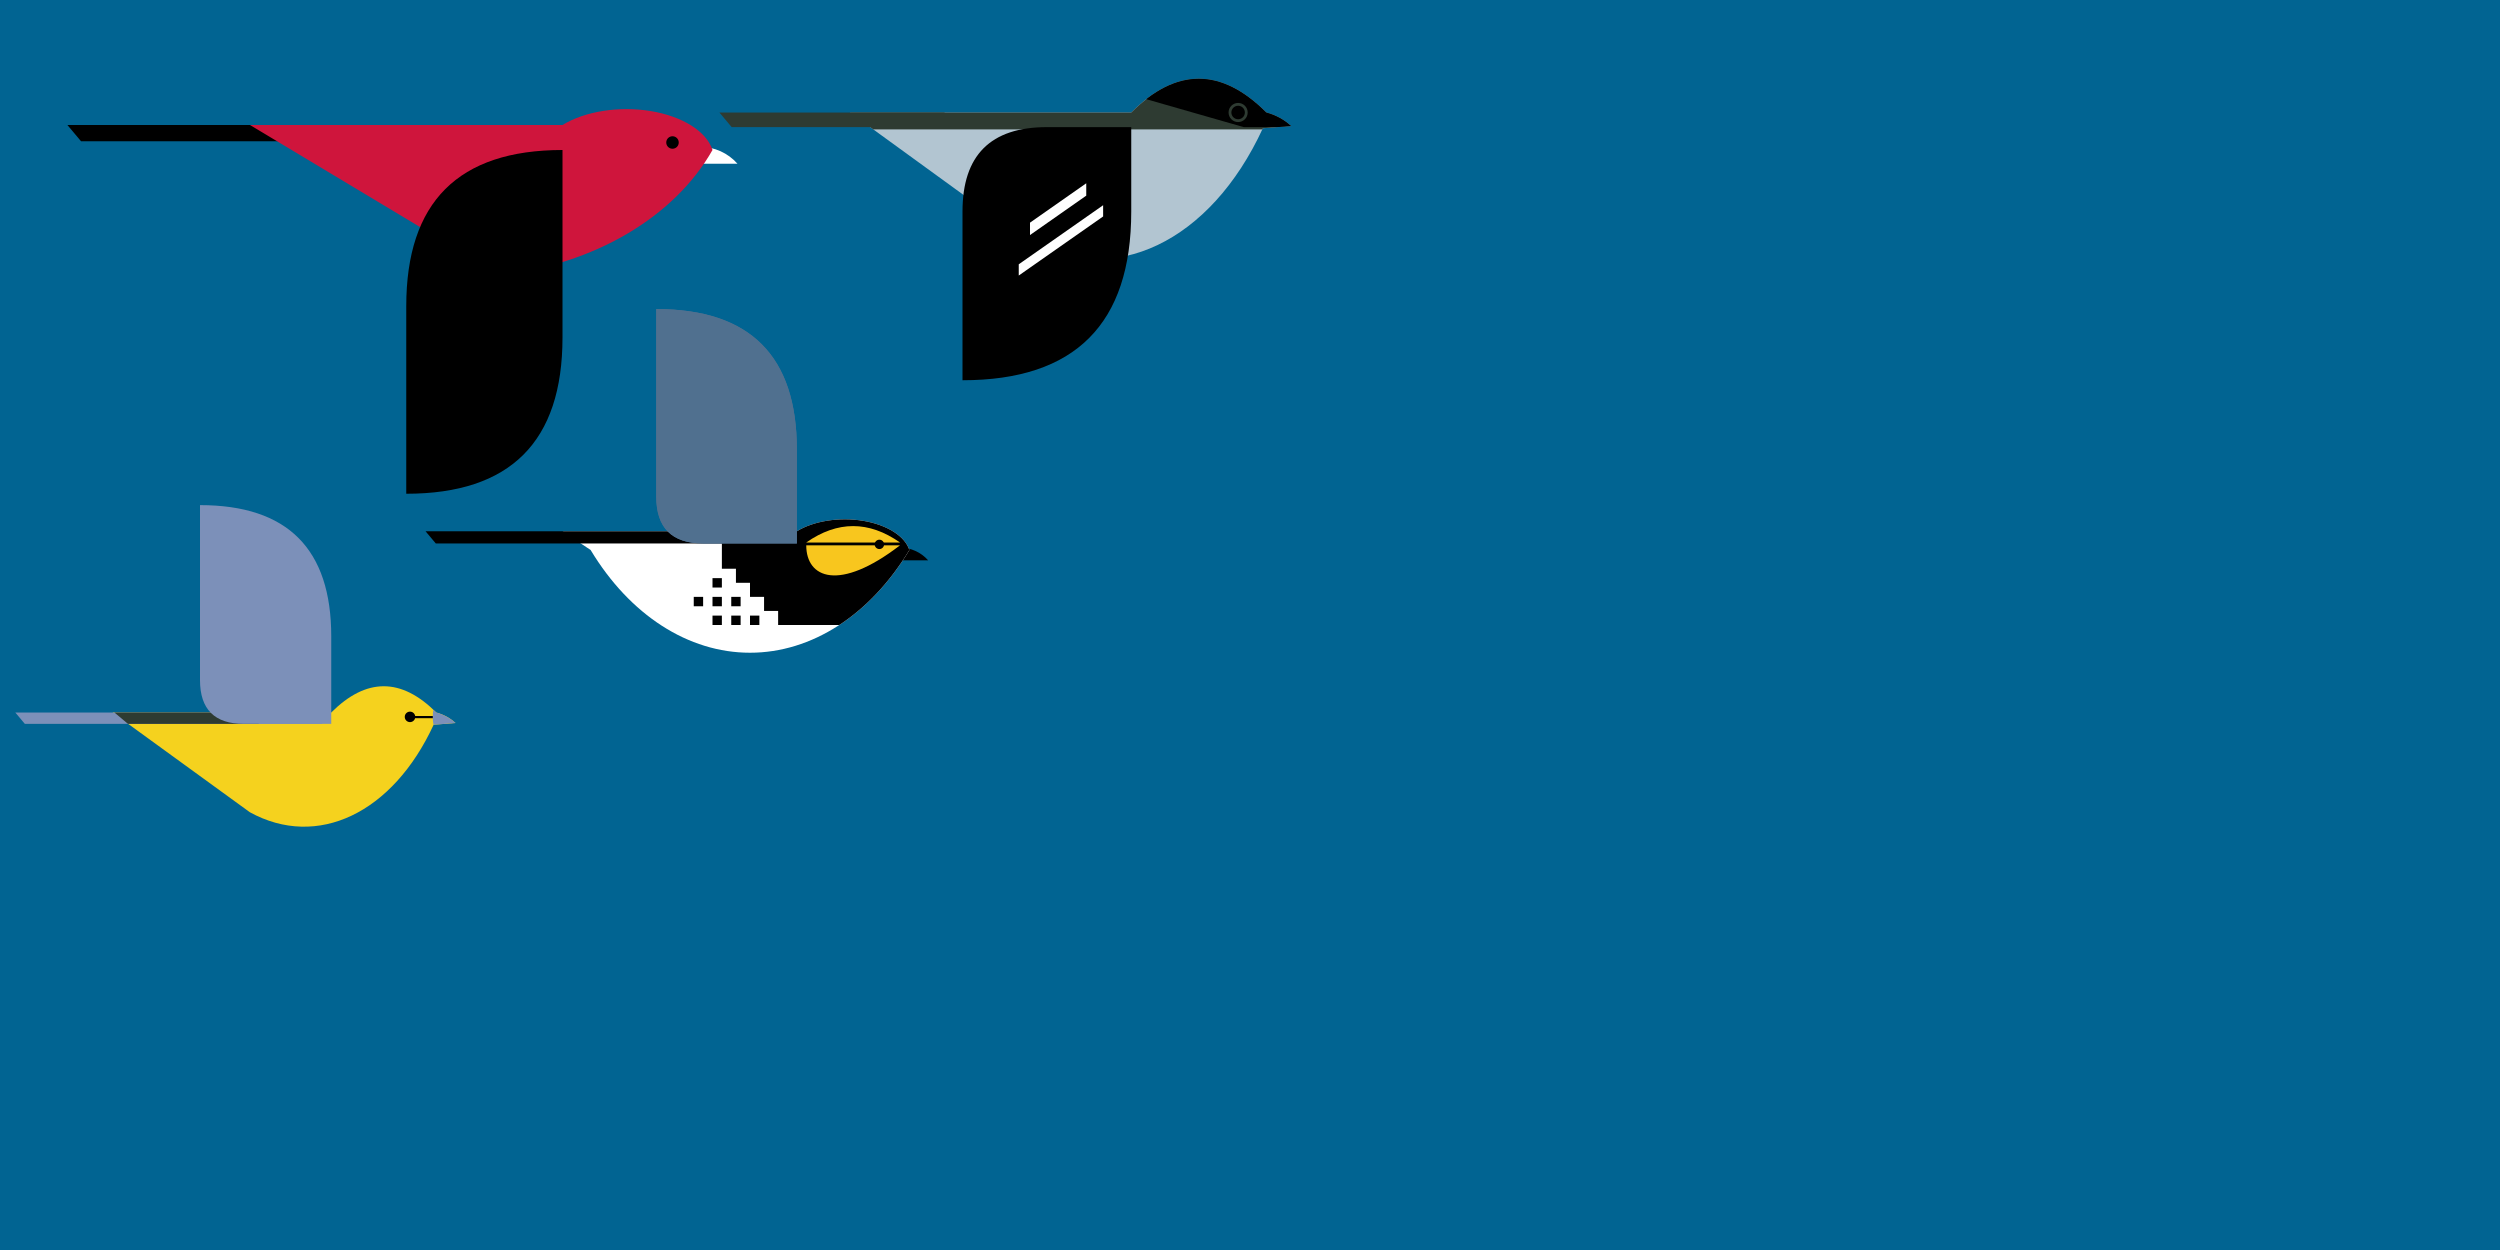
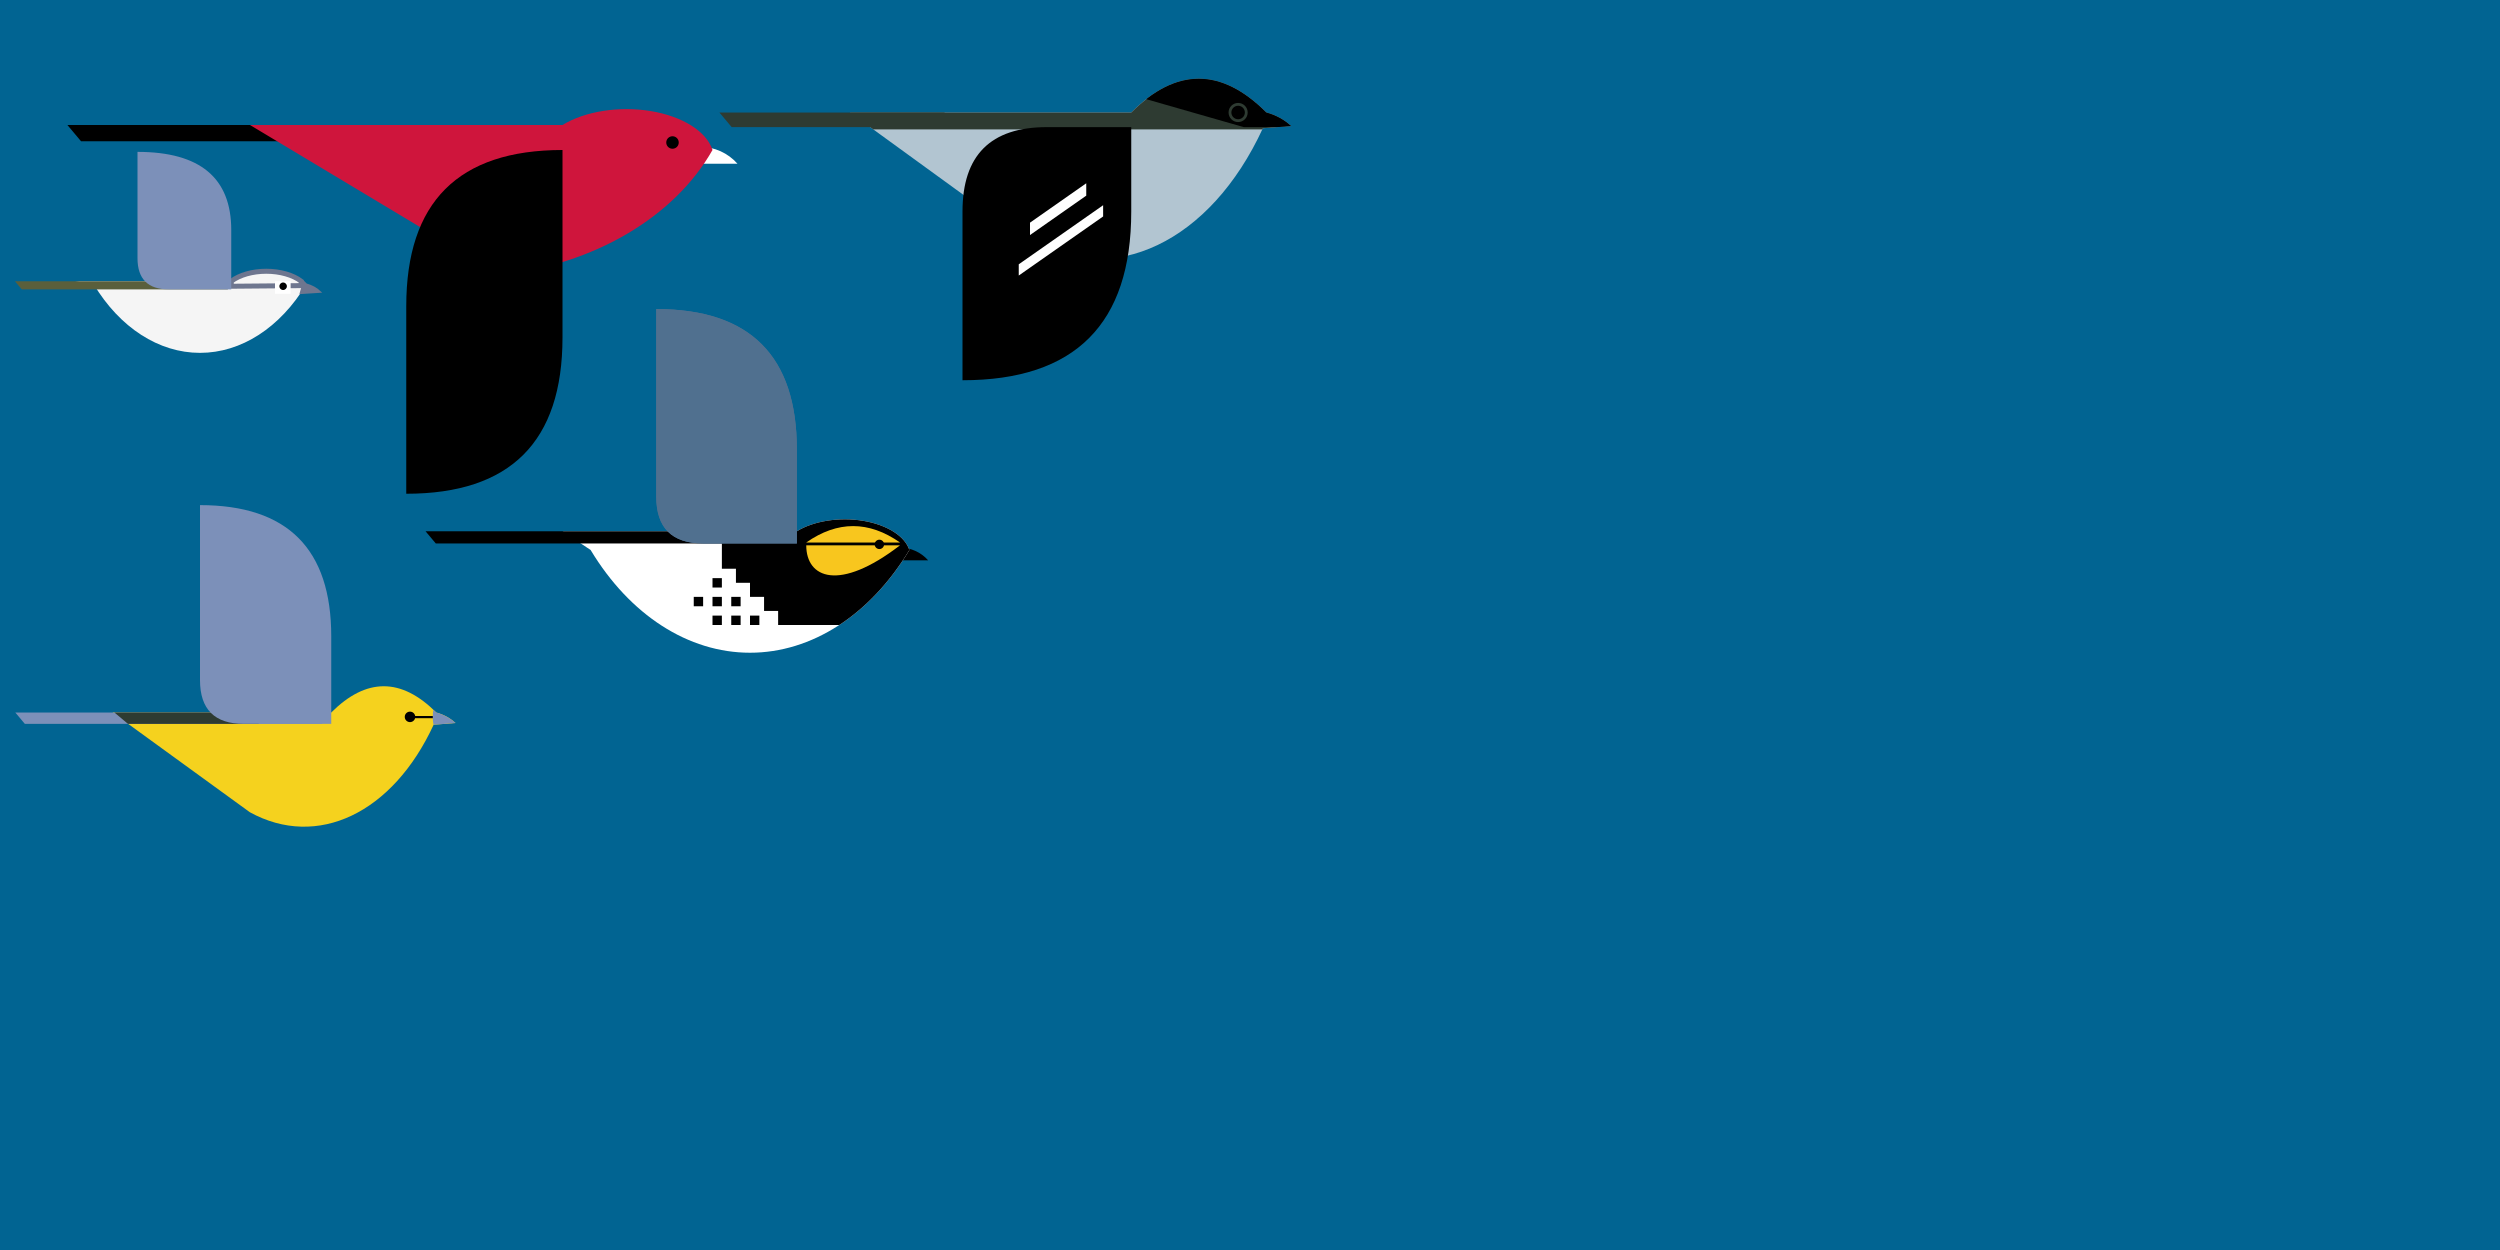
<svg xmlns="http://www.w3.org/2000/svg" xmlns:xlink="http://www.w3.org/1999/xlink" version="1.1" width="2000" height="1000">
  <rect width="2000" height="1000" fill="rgb(1, 100, 146)" />
  <rect x="-30" y="100" width="200" height="13" fill="black" transform="skewX(40)" />
  <path d="M 530 131 a 40 40 0 0 1 60 0 z" fill="white" />
  <path d="M 200 100 h 250 a 70 40 0 0 1 120 20 a 220 170 0 0  1 -170 100 z" fill="rgb(207, 21, 60)" />
  <path d="M 450 120 q -125 0 -125 125 v 150 q 125 0 125 -125 z" />
  <circle cx="538" cy="114" r="5" fill="black" />
  <g transform="translate(300,350) scale(0.75)">
    <path d="M 530 131 a 40 40 0 0 1 60 0 z" fill="black" />
    <use xlink:href="#bird1" x="0" y="0" fill="white" />
    <use xlink:href="#bird1" x="0" y="0" fill="black" clip-path="url(#head1)" />
    <use xlink:href="#bird1" x="0" y="0" fill="rgb(248, 198, 30)" clip-path="url(#face1)" />
    <rect x="-30" y="100" width="390" height="13" fill="black" transform="skewX(40)" />
    <use xlink:href="#wing1" x="0" y="0" fill="rgb(80, 112, 143)" />
    <path d="M 450 113 h -100 q -50 0 -50 -50 v -200 q 150 0 150 150 z" fill="rgb(80, 112, 143)" />
    <circle cx="538" cy="114" r="5" fill="black" />
    <defs>
      <path id="bird1" d="M 200 100 h 250 a 70 40 0 0 1 120 20 a 220 300 0 0 1 -340 0" />
      <path id="wing1" d="M 450 113 h -100 q -50 0 -50 -50 v -200 q 150 0 150 150 z" />
    </defs>
    <clipPath id="head1">
      <path d="M 580 200 h -150 v -15 h -15 v -15 h -15 v -15 h -15 v -15 h -15 v -100 h 200 z" />
      <rect x="400" y="190" width="10" height="10" />
      <rect x="380" y="190" width="10" height="10" />
      <rect x="360" y="190" width="10" height="10" />
      <rect x="380" y="170" width="10" height="10" />
      <rect x="360" y="170" width="10" height="10" />
      <rect x="340" y="170" width="10" height="10" />
      <rect x="360" y="150" width="10" height="10" />
    </clipPath>
    <clipPath id="face1">
      <path d="M 460 112 q 50 -35 100 0 z" />
      <path d="M 460 115 c 0 35 35 50 100 0 z" />
    </clipPath>
  </g>
  <g transform="translate(500,0) scale(0.9)">
    <use xlink:href="#bird2" x="0" y="0" fill="rgb(178, 197, 209)" />
    <rect x="0" y="100" width="200" height="13" fill="rgb(46, 59, 50)" transform="skewX(40)" />
    <use xlink:href="#bird2" x="0" y="0" fill="rgb(46, 59, 50)" clip-path="url(#top2)" />
    <use xlink:href="#bird2" x="0" y="0" fill="black" clip-path="url(#face2)" />
    <circle cx="545" cy="100" r="8.5" fill="rgb(46, 59, 50)" />
    <circle cx="545" cy="100" r="6" fill="black" />
    <path d="M 450 113 h -75 q -75 0 -75 75 v 150 q 150 0 150 -150 z" />
    <rect x="350" y="480" width="75" height="10" fill="white" transform="skewY(-35)" />
    <rect x="360" y="450" width="50" height="11" fill="white" transform="skewY(-35)" />
    <defs>
      <path id="bird2" d="M 200 100 h 250 q 60 -60 120 0                 a 50 40 0 0 1 22 12 l -25 2              a 180 270 0 0 1 -210 100 z" />
    </defs>
    <clipPath id="top2">
      <rect x="200" y="70" width="400" height="45" />
    </clipPath>
    <clipPath id="face2">
      <polygon points="400,70 550,113 600,113, 600,70" />
    </clipPath>
  </g>
  <g transform="translate(-50,500) scale(0.7)">
    <use xlink:href="#bird2" x="0" y="0" fill="rgb(245, 210, 30)" />
    <use xlink:href="#bird2" x="0" y="0" fill="black" clip-path="url(#face3)" />
    <use xlink:href="#bird2" x="0" y="0" fill="rgb(124,144,185)" clip-path="url(#beak3)" />
    <rect x="5" y="100" width="340" height="13" fill="rgb(124,144,185)" transform="skewX(40)" />
    <rect x="83" y="100" width="150" height="13" fill="rgb(46, 59, 50)" transform="skewX(50)" />
    <use xlink:href="#wing1" x="0" y="0" fill="rgb(124,144,185)" />
    <clipPath id="face3">
      <circle cx="540" cy="105" r="6" />
      <rect x="540" y="104" width="27" height="2.5" />
    </clipPath>
    <clipPath id="beak3">
      <circle cx="616" cy="105" r="50" />
    </clipPath>
  </g>
+   <g transform="translate(-40,175) scale(0.5)">
+     <use xlink:href="#bird4" x="0" y="0" fill="rgb(245, 245, 245)" />
+     <use xlink:href="#face4" x="0" y="0" stroke="rgb(110,118,143)" fill="none" stroke-width="8" />
+     <rect x="520" y="100" width="25" height="20" fill="white" />
+     <circle cx="533" cy="108" r="6" fill="black" />
+     <rect x="20" y="100" width="330" height="13" fill="rgb(90, 95, 60)" transform="skewX(40)" />
+     <use xlink:href="#wing2" x="0" y="0" fill="rgb(124,144,185)" />
+     <path d="M 570 105 a 50 40 0 0 1 22 12 l -31 2 l 5 -18 z" fill="rgb(110,118,143)" stroke="rgb(110,118,143)" stroke-width="3" />
+     <defs>
+       <path id="bird4" d="M 200 100 h 250 a 70 40 0 0 1 120 5 a 220 300 0 0 1 -340 0" />
+       <path id="wing2" d="M 450 113 h -100 q -50 0 -50 -50 v -170 q 150 0 150 125 z" />
+       <path id="face4" d="M 450 108 v -8 a 70 40 0 0 1 112 0 v 7 z" />
+     </defs>
+   </g>
</svg>
